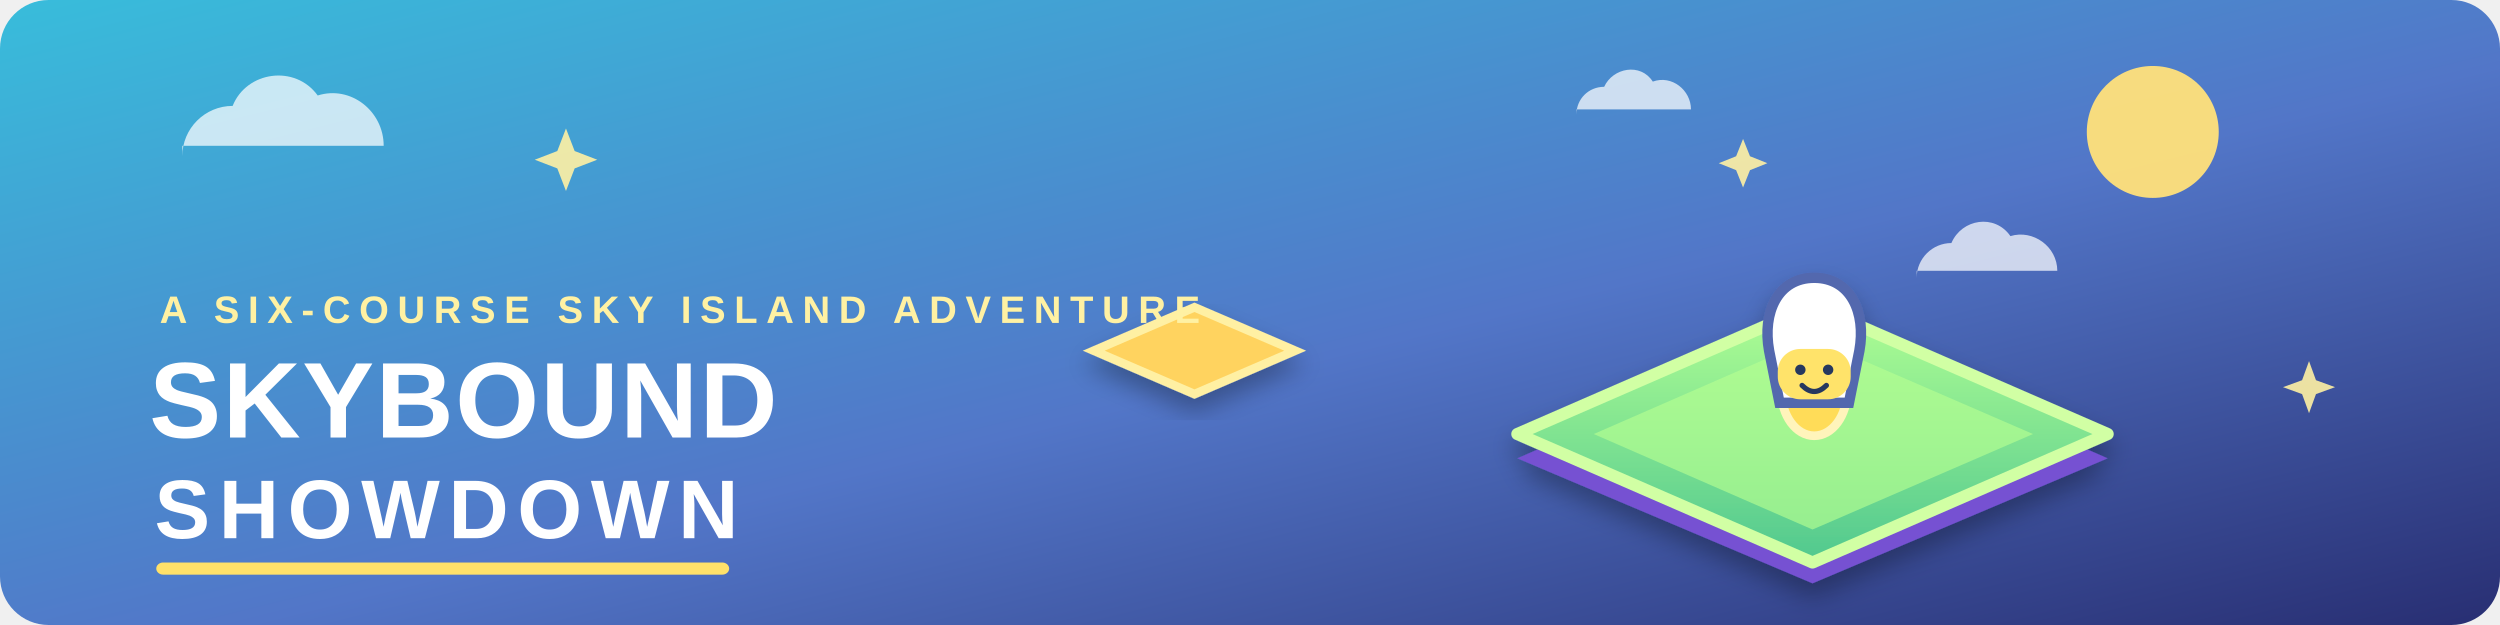
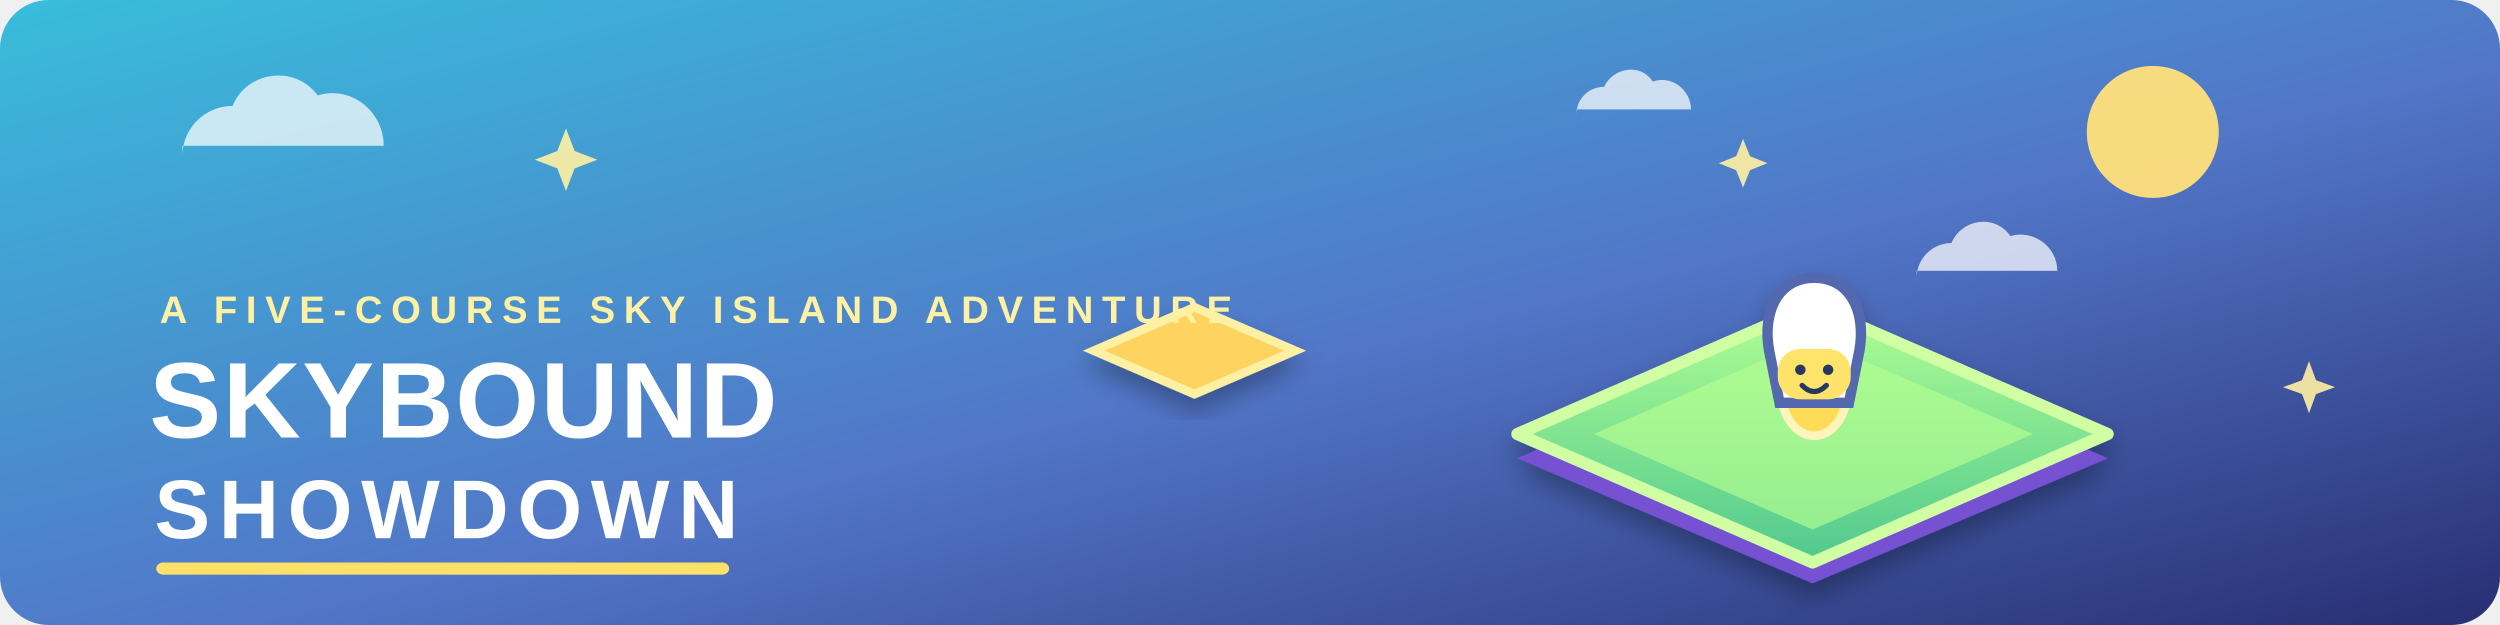
<svg xmlns="http://www.w3.org/2000/svg" width="1440" height="360" viewBox="0 0 1440 360">
  <defs>
    <linearGradient id="sky" x1="0" y1="0" x2="1" y2="1">
      <stop offset="0" stop-color="#38bddb" />
      <stop offset=".55" stop-color="#5276c8" />
      <stop offset="1" stop-color="#282e72" />
    </linearGradient>
    <linearGradient id="platform" x1="0" y1="0" x2="0" y2="1">
      <stop offset="0" stop-color="#b1ff93" />
      <stop offset="1" stop-color="#50c88f" />
    </linearGradient>
    <filter id="shadow" x="-.2" y="-.2" width="1.4" height="1.5">
      <feGaussianBlur in="SourceAlpha" stdDeviation="7" />
      <feOffset dy="8" />
      <feComponentTransfer>
        <feFuncA type="linear" slope=".3" />
      </feComponentTransfer>
      <feMerge>
        <feMergeNode />
        <feMergeNode in="SourceGraphic" />
      </feMerge>
    </filter>
  </defs>
  <rect width="1440" height="360" rx="28" fill="url(#sky)" />
  <circle cx="1240" cy="76" r="38" fill="#ffe17b" opacity=".95" />
  <g fill="#fff" opacity=".72">
    <path d="M105 90c0-16 13-29 29-29 8-20 36-24 49-6 19-6 38 9 38 29H105z" />
    <path d="M1104 160c0-11 9-20 20-20 6-14 25-17 34-4 13-4 27 6 27 20h-81z" />
    <path d="M908 66c0-9 7-16 16-16 5-11 21-14 28-3 11-4 22 5 22 16h-66z" />
  </g>
  <g fill="#fff1a3" opacity=".9">
    <path d="m326 74 5 13 13 5-13 5-5 13-5-13-13-5 13-5z" />
    <path d="m1004 80 4 10 10 4-10 4-4 10-4-10-10-4 10-4z" />
    <path d="m1330 208 4 11 11 4-11 4-4 11-4-11-11-4 11-4z" />
  </g>
  <g filter="url(#shadow)">
    <path d="m874 264 170-74 170 74-170 72z" fill="#7651d2" />
    <path d="m874 250 170-74 170 74-170 74z" fill="url(#platform)" stroke="#d1ffa4" stroke-width="7" stroke-linejoin="round" />
    <path d="m918 250 126-55 127 55-127 55z" fill="#b6ff91" opacity=".65" />
    <ellipse cx="1045" cy="225" rx="19" ry="26" fill="#ffdc58" stroke="#fff4bb" stroke-width="5" />
    <path d="M1019 202c-4-22 5-42 26-42s30 20 26 42l-6 30h-40z" fill="#fff" stroke="#5268ae" stroke-width="6" />
    <rect x="1024" y="201" width="42" height="29" rx="13" fill="#ffe36a" />
    <circle cx="1037" cy="213" r="3" fill="#26375f" />
    <circle cx="1053" cy="213" r="3" fill="#26375f" />
    <path d="M1038 222q7 7 14 0" fill="none" stroke="#26375f" stroke-width="3" stroke-linecap="round" />
  </g>
  <g filter="url(#shadow)" transform="translate(730 202)">
    <path d="m-100 0 58-25 58 25-58 25z" fill="#ffd35f" stroke="#fff0a3" stroke-width="5" />
  </g>
-   <text x="92" y="186" fill="#fff1a3" font-family="Trebuchet MS,Arial,sans-serif" font-size="22" font-weight="700" letter-spacing="5">A SIX-COURSE SKY ISLAND ADVENTURE</text>
+   <text x="92" y="186" fill="#fff1a3" font-family="Trebuchet MS,Arial,sans-serif" font-size="22" font-weight="700" letter-spacing="5">A FIVE-COURSE SKY ISLAND ADVENTURE</text>
  <text x="86" y="252" fill="#fff" font-family="Trebuchet MS,Arial,sans-serif" font-size="62" font-weight="900" letter-spacing="1">SKYBOUND</text>
  <text x="89" y="310" fill="#fff" font-family="Trebuchet MS,Arial,sans-serif" font-size="48" font-weight="900" letter-spacing="5">SHOWDOWN</text>
  <rect x="90" y="324" width="330" height="7" rx="4" fill="#ffe16a" />
</svg>
